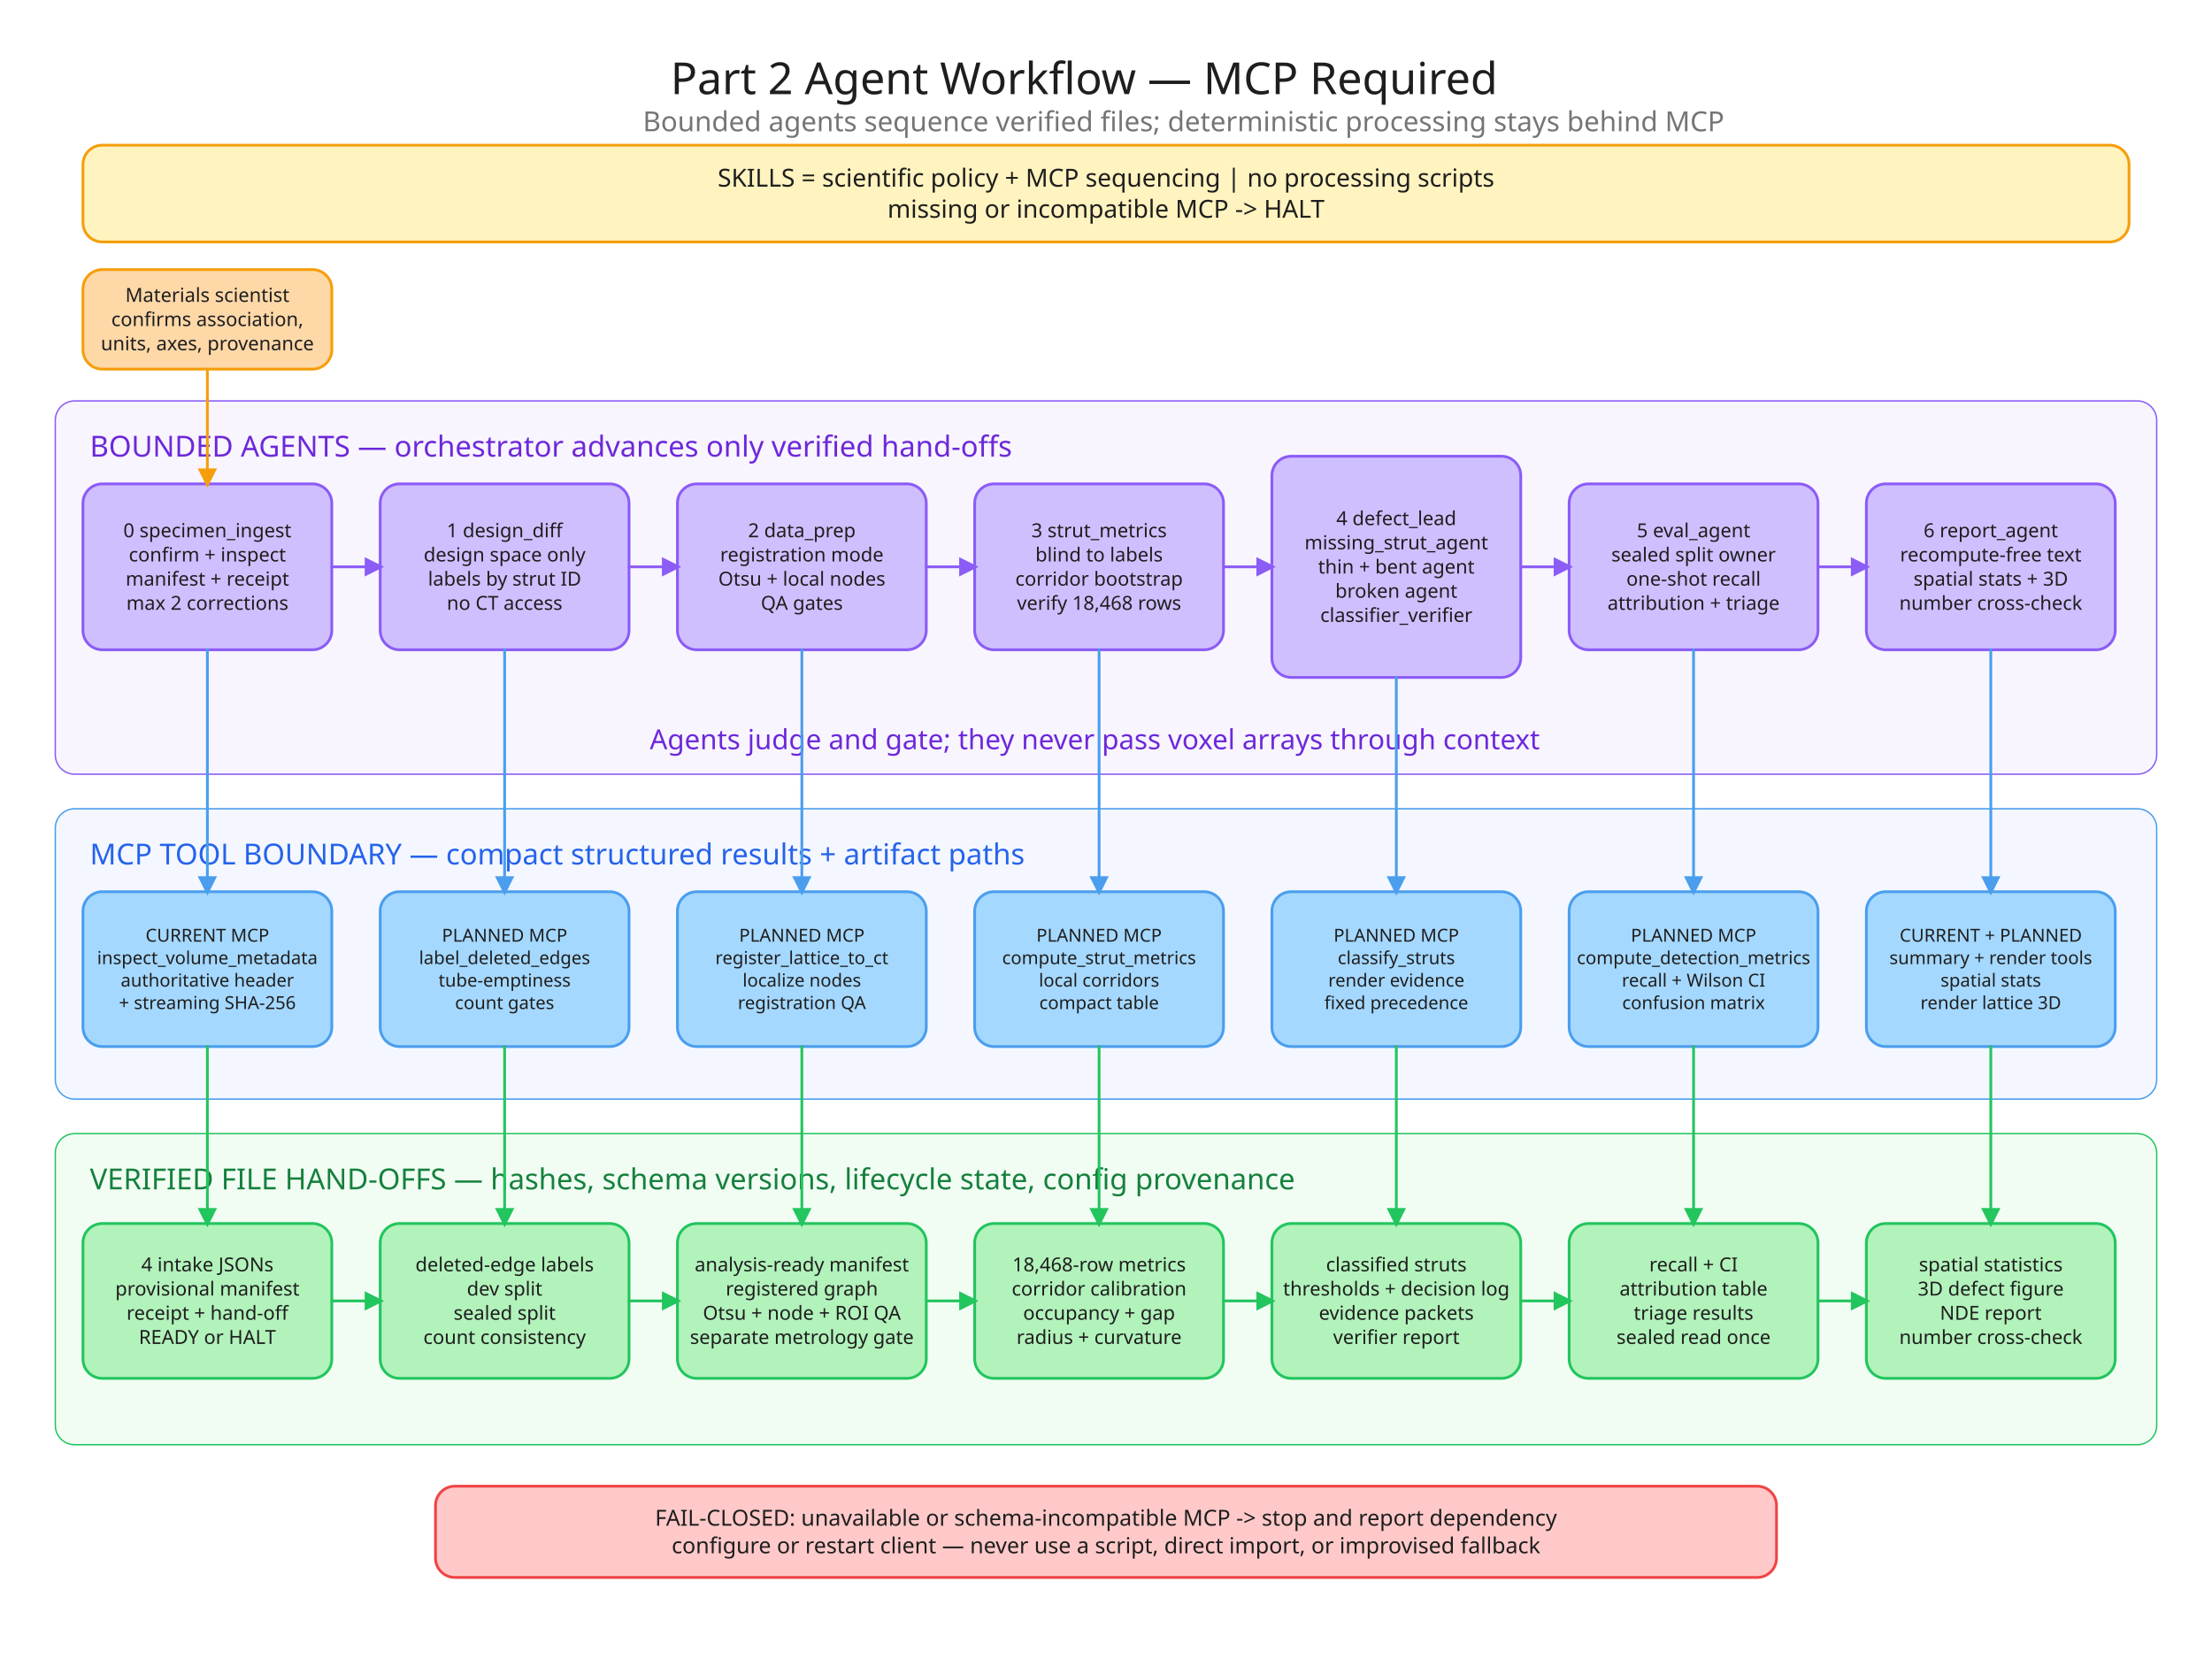
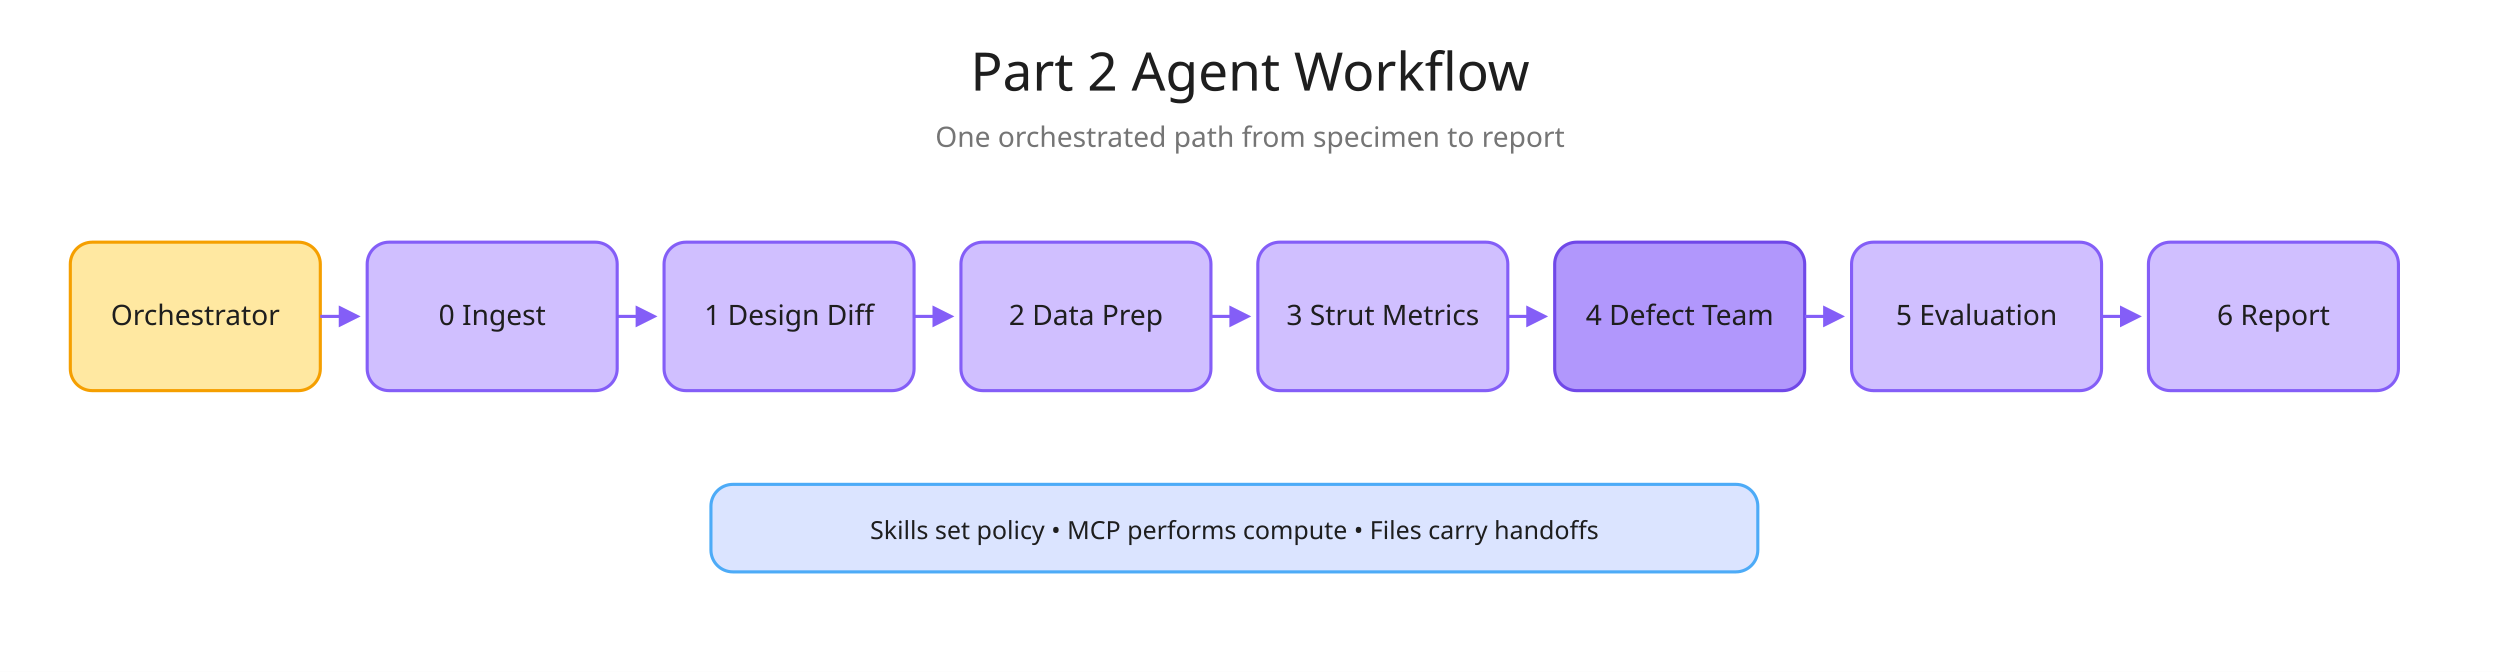
- <svg xmlns="http://www.w3.org/2000/svg" width="1600" height="1200" viewBox="0 0 1600 1200" role="img" aria-labelledby="diagram-title diagram-desc">
+ <svg xmlns="http://www.w3.org/2000/svg" width="1600" height="430" viewBox="0 0 1600 430" role="img" aria-labelledby="diagram-title diagram-desc">
  <defs>
-     <marker id="arrow-purple" viewBox="0 0 10 10" refX="8" refY="5" markerWidth="7" markerHeight="7" orient="auto-start-reverse">
-       <path d="M 0 0 L 10 5 L 0 10 z" fill="#8b5cf6" />
-     </marker>
-     <marker id="arrow-blue" viewBox="0 0 10 10" refX="8" refY="5" markerWidth="7" markerHeight="7" orient="auto-start-reverse">
-       <path d="M 0 0 L 10 5 L 0 10 z" fill="#4a9eed" />
-     </marker>
-     <marker id="arrow-green" viewBox="0 0 10 10" refX="8" refY="5" markerWidth="7" markerHeight="7" orient="auto-start-reverse">
-       <path d="M 0 0 L 10 5 L 0 10 z" fill="#22c55e" />
-     </marker>
-     <marker id="arrow-amber" viewBox="0 0 10 10" refX="8" refY="5" markerWidth="7" markerHeight="7" orient="auto-start-reverse">
-       <path d="M 0 0 L 10 5 L 0 10 z" fill="#f59e0b" />
+     <marker id="arrow" viewBox="0 0 10 10" refX="8" refY="5" markerWidth="7" markerHeight="7" orient="auto-start-reverse">
+       <path d="M 0 0 L 10 5 L 0 10 z" fill="#845ef7" />
    </marker>
  </defs>
-   <rect width="1600" height="1200" fill="#ffffff" />
-   <text x="485" y="57" fill="#1e1e1e" font-family="Virgil, 'Segoe Print', 'Comic Sans MS', sans-serif" font-size="32" text-anchor="start" dominant-baseline="middle">Part 2 Agent Workflow — MCP Required</text>
-   <text x="465" y="88" fill="#757575" font-family="Virgil, 'Segoe Print', 'Comic Sans MS', sans-serif" font-size="20" text-anchor="start" dominant-baseline="middle">Bounded agents sequence verified files; deterministic processing stays behind MCP</text>
-   <rect x="60" y="105" width="1480" height="70" rx="14" fill="#fff3bf" fill-opacity="1" stroke="#f59e0b" stroke-width="2" />
-   <text x="800" y="128.75" fill="#1e1e1e" font-family="Virgil, 'Segoe Print', 'Comic Sans MS', sans-serif" font-size="18" text-anchor="middle" dominant-baseline="middle">SKILLS = scientific policy + MCP sequencing  |  no processing scripts</text>
-   <text x="800" y="151.25" fill="#1e1e1e" font-family="Virgil, 'Segoe Print', 'Comic Sans MS', sans-serif" font-size="18" text-anchor="middle" dominant-baseline="middle">missing or incompatible MCP -&gt; HALT</text>
-   <rect x="60" y="195" width="180" height="72" rx="14" fill="#ffd8a8" fill-opacity="1" stroke="#f59e0b" stroke-width="2" />
-   <text x="150" y="213.5" fill="#1e1e1e" font-family="Virgil, 'Segoe Print', 'Comic Sans MS', sans-serif" font-size="14" text-anchor="middle" dominant-baseline="middle">Materials scientist</text>
-   <text x="150" y="231" fill="#1e1e1e" font-family="Virgil, 'Segoe Print', 'Comic Sans MS', sans-serif" font-size="14" text-anchor="middle" dominant-baseline="middle">confirms association,</text>
-   <text x="150" y="248.5" fill="#1e1e1e" font-family="Virgil, 'Segoe Print', 'Comic Sans MS', sans-serif" font-size="14" text-anchor="middle" dominant-baseline="middle">units, axes, provenance</text>
-   <rect x="40" y="290" width="1520" height="270" rx="14" fill="#e5dbff" fill-opacity="0.28" stroke="#8b5cf6" stroke-width="1" />
-   <text x="65" y="323" fill="#6d28d9" font-family="Virgil, 'Segoe Print', 'Comic Sans MS', sans-serif" font-size="21" text-anchor="start" dominant-baseline="middle">BOUNDED AGENTS — orchestrator advances only verified hand-offs</text>
-   <rect x="60" y="350" width="180" height="120" rx="14" fill="#d0bfff" fill-opacity="1" stroke="#8b5cf6" stroke-width="2" />
-   <text x="150" y="383.75" fill="#1e1e1e" font-family="Virgil, 'Segoe Print', 'Comic Sans MS', sans-serif" font-size="14" text-anchor="middle" dominant-baseline="middle">0  specimen_ingest</text>
-   <text x="150" y="401.25" fill="#1e1e1e" font-family="Virgil, 'Segoe Print', 'Comic Sans MS', sans-serif" font-size="14" text-anchor="middle" dominant-baseline="middle">confirm + inspect</text>
-   <text x="150" y="418.75" fill="#1e1e1e" font-family="Virgil, 'Segoe Print', 'Comic Sans MS', sans-serif" font-size="14" text-anchor="middle" dominant-baseline="middle">manifest + receipt</text>
-   <text x="150" y="436.25" fill="#1e1e1e" font-family="Virgil, 'Segoe Print', 'Comic Sans MS', sans-serif" font-size="14" text-anchor="middle" dominant-baseline="middle">max 2 corrections</text>
-   <polyline points="150,267 150,350" fill="none" stroke="#f59e0b" stroke-width="2" stroke-linecap="round" stroke-linejoin="round" marker-end="url(#arrow-amber)" />
-   <rect x="275" y="350" width="180" height="120" rx="14" fill="#d0bfff" fill-opacity="1" stroke="#8b5cf6" stroke-width="2" />
-   <text x="365" y="383.75" fill="#1e1e1e" font-family="Virgil, 'Segoe Print', 'Comic Sans MS', sans-serif" font-size="14" text-anchor="middle" dominant-baseline="middle">1  design_diff</text>
-   <text x="365" y="401.25" fill="#1e1e1e" font-family="Virgil, 'Segoe Print', 'Comic Sans MS', sans-serif" font-size="14" text-anchor="middle" dominant-baseline="middle">design space only</text>
-   <text x="365" y="418.75" fill="#1e1e1e" font-family="Virgil, 'Segoe Print', 'Comic Sans MS', sans-serif" font-size="14" text-anchor="middle" dominant-baseline="middle">labels by strut ID</text>
-   <text x="365" y="436.25" fill="#1e1e1e" font-family="Virgil, 'Segoe Print', 'Comic Sans MS', sans-serif" font-size="14" text-anchor="middle" dominant-baseline="middle">no CT access</text>
-   <polyline points="240,410 275,410" fill="none" stroke="#8b5cf6" stroke-width="2" stroke-linecap="round" stroke-linejoin="round" marker-end="url(#arrow-purple)" />
-   <rect x="490" y="350" width="180" height="120" rx="14" fill="#d0bfff" fill-opacity="1" stroke="#8b5cf6" stroke-width="2" />
-   <text x="580" y="383.75" fill="#1e1e1e" font-family="Virgil, 'Segoe Print', 'Comic Sans MS', sans-serif" font-size="14" text-anchor="middle" dominant-baseline="middle">2  data_prep</text>
-   <text x="580" y="401.25" fill="#1e1e1e" font-family="Virgil, 'Segoe Print', 'Comic Sans MS', sans-serif" font-size="14" text-anchor="middle" dominant-baseline="middle">registration mode</text>
-   <text x="580" y="418.75" fill="#1e1e1e" font-family="Virgil, 'Segoe Print', 'Comic Sans MS', sans-serif" font-size="14" text-anchor="middle" dominant-baseline="middle">Otsu + local nodes</text>
-   <text x="580" y="436.25" fill="#1e1e1e" font-family="Virgil, 'Segoe Print', 'Comic Sans MS', sans-serif" font-size="14" text-anchor="middle" dominant-baseline="middle">QA gates</text>
-   <polyline points="455,410 490,410" fill="none" stroke="#8b5cf6" stroke-width="2" stroke-linecap="round" stroke-linejoin="round" marker-end="url(#arrow-purple)" />
-   <rect x="705" y="350" width="180" height="120" rx="14" fill="#d0bfff" fill-opacity="1" stroke="#8b5cf6" stroke-width="2" />
-   <text x="795" y="383.75" fill="#1e1e1e" font-family="Virgil, 'Segoe Print', 'Comic Sans MS', sans-serif" font-size="14" text-anchor="middle" dominant-baseline="middle">3  strut_metrics</text>
-   <text x="795" y="401.25" fill="#1e1e1e" font-family="Virgil, 'Segoe Print', 'Comic Sans MS', sans-serif" font-size="14" text-anchor="middle" dominant-baseline="middle">blind to labels</text>
-   <text x="795" y="418.75" fill="#1e1e1e" font-family="Virgil, 'Segoe Print', 'Comic Sans MS', sans-serif" font-size="14" text-anchor="middle" dominant-baseline="middle">corridor bootstrap</text>
-   <text x="795" y="436.25" fill="#1e1e1e" font-family="Virgil, 'Segoe Print', 'Comic Sans MS', sans-serif" font-size="14" text-anchor="middle" dominant-baseline="middle">verify 18,468 rows</text>
-   <polyline points="670,410 705,410" fill="none" stroke="#8b5cf6" stroke-width="2" stroke-linecap="round" stroke-linejoin="round" marker-end="url(#arrow-purple)" />
-   <rect x="920" y="330" width="180" height="160" rx="14" fill="#d0bfff" fill-opacity="1" stroke="#8b5cf6" stroke-width="2" />
-   <text x="1010" y="375" fill="#1e1e1e" font-family="Virgil, 'Segoe Print', 'Comic Sans MS', sans-serif" font-size="14" text-anchor="middle" dominant-baseline="middle">4  defect_lead</text>
-   <text x="1010" y="392.5" fill="#1e1e1e" font-family="Virgil, 'Segoe Print', 'Comic Sans MS', sans-serif" font-size="14" text-anchor="middle" dominant-baseline="middle">missing_strut_agent</text>
-   <text x="1010" y="410" fill="#1e1e1e" font-family="Virgil, 'Segoe Print', 'Comic Sans MS', sans-serif" font-size="14" text-anchor="middle" dominant-baseline="middle">thin + bent agent</text>
-   <text x="1010" y="427.5" fill="#1e1e1e" font-family="Virgil, 'Segoe Print', 'Comic Sans MS', sans-serif" font-size="14" text-anchor="middle" dominant-baseline="middle">broken agent</text>
-   <text x="1010" y="445" fill="#1e1e1e" font-family="Virgil, 'Segoe Print', 'Comic Sans MS', sans-serif" font-size="14" text-anchor="middle" dominant-baseline="middle">classifier_verifier</text>
-   <polyline points="885,410 920,410" fill="none" stroke="#8b5cf6" stroke-width="2" stroke-linecap="round" stroke-linejoin="round" marker-end="url(#arrow-purple)" />
-   <rect x="1135" y="350" width="180" height="120" rx="14" fill="#d0bfff" fill-opacity="1" stroke="#8b5cf6" stroke-width="2" />
-   <text x="1225" y="383.75" fill="#1e1e1e" font-family="Virgil, 'Segoe Print', 'Comic Sans MS', sans-serif" font-size="14" text-anchor="middle" dominant-baseline="middle">5  eval_agent</text>
-   <text x="1225" y="401.25" fill="#1e1e1e" font-family="Virgil, 'Segoe Print', 'Comic Sans MS', sans-serif" font-size="14" text-anchor="middle" dominant-baseline="middle">sealed split owner</text>
-   <text x="1225" y="418.75" fill="#1e1e1e" font-family="Virgil, 'Segoe Print', 'Comic Sans MS', sans-serif" font-size="14" text-anchor="middle" dominant-baseline="middle">one-shot recall</text>
-   <text x="1225" y="436.25" fill="#1e1e1e" font-family="Virgil, 'Segoe Print', 'Comic Sans MS', sans-serif" font-size="14" text-anchor="middle" dominant-baseline="middle">attribution + triage</text>
-   <polyline points="1100,410 1135,410" fill="none" stroke="#8b5cf6" stroke-width="2" stroke-linecap="round" stroke-linejoin="round" marker-end="url(#arrow-purple)" />
-   <rect x="1350" y="350" width="180" height="120" rx="14" fill="#d0bfff" fill-opacity="1" stroke="#8b5cf6" stroke-width="2" />
-   <text x="1440" y="383.75" fill="#1e1e1e" font-family="Virgil, 'Segoe Print', 'Comic Sans MS', sans-serif" font-size="14" text-anchor="middle" dominant-baseline="middle">6  report_agent</text>
-   <text x="1440" y="401.25" fill="#1e1e1e" font-family="Virgil, 'Segoe Print', 'Comic Sans MS', sans-serif" font-size="14" text-anchor="middle" dominant-baseline="middle">recompute-free text</text>
-   <text x="1440" y="418.75" fill="#1e1e1e" font-family="Virgil, 'Segoe Print', 'Comic Sans MS', sans-serif" font-size="14" text-anchor="middle" dominant-baseline="middle">spatial stats + 3D</text>
-   <text x="1440" y="436.25" fill="#1e1e1e" font-family="Virgil, 'Segoe Print', 'Comic Sans MS', sans-serif" font-size="14" text-anchor="middle" dominant-baseline="middle">number cross-check</text>
-   <polyline points="1315,410 1350,410" fill="none" stroke="#8b5cf6" stroke-width="2" stroke-linecap="round" stroke-linejoin="round" marker-end="url(#arrow-purple)" />
-   <text x="470" y="535" fill="#6d28d9" font-family="Virgil, 'Segoe Print', 'Comic Sans MS', sans-serif" font-size="20" text-anchor="start" dominant-baseline="middle">Agents judge and gate; they never pass voxel arrays through context</text>
-   <rect x="40" y="585" width="1520" height="210" rx="14" fill="#dbe4ff" fill-opacity="0.3" stroke="#4a9eed" stroke-width="1" />
-   <text x="65" y="618" fill="#2563eb" font-family="Virgil, 'Segoe Print', 'Comic Sans MS', sans-serif" font-size="21" text-anchor="start" dominant-baseline="middle">MCP TOOL BOUNDARY — compact structured results + artifact paths</text>
-   <rect x="60" y="645" width="180" height="112" rx="14" fill="#a5d8ff" fill-opacity="1" stroke="#4a9eed" stroke-width="2" />
-   <text x="150" y="676.625" fill="#1e1e1e" font-family="Virgil, 'Segoe Print', 'Comic Sans MS', sans-serif" font-size="13" text-anchor="middle" dominant-baseline="middle">CURRENT MCP</text>
-   <text x="150" y="692.875" fill="#1e1e1e" font-family="Virgil, 'Segoe Print', 'Comic Sans MS', sans-serif" font-size="13" text-anchor="middle" dominant-baseline="middle">inspect_volume_metadata</text>
-   <text x="150" y="709.125" fill="#1e1e1e" font-family="Virgil, 'Segoe Print', 'Comic Sans MS', sans-serif" font-size="13" text-anchor="middle" dominant-baseline="middle">authoritative header</text>
-   <text x="150" y="725.375" fill="#1e1e1e" font-family="Virgil, 'Segoe Print', 'Comic Sans MS', sans-serif" font-size="13" text-anchor="middle" dominant-baseline="middle">+ streaming SHA-256</text>
-   <polyline points="150,470 150,645" fill="none" stroke="#4a9eed" stroke-width="2" stroke-linecap="round" stroke-linejoin="round" marker-end="url(#arrow-blue)" />
-   <rect x="275" y="645" width="180" height="112" rx="14" fill="#a5d8ff" fill-opacity="1" stroke="#4a9eed" stroke-width="2" />
-   <text x="365" y="676.625" fill="#1e1e1e" font-family="Virgil, 'Segoe Print', 'Comic Sans MS', sans-serif" font-size="13" text-anchor="middle" dominant-baseline="middle">PLANNED MCP</text>
-   <text x="365" y="692.875" fill="#1e1e1e" font-family="Virgil, 'Segoe Print', 'Comic Sans MS', sans-serif" font-size="13" text-anchor="middle" dominant-baseline="middle">label_deleted_edges</text>
-   <text x="365" y="709.125" fill="#1e1e1e" font-family="Virgil, 'Segoe Print', 'Comic Sans MS', sans-serif" font-size="13" text-anchor="middle" dominant-baseline="middle">tube-emptiness</text>
-   <text x="365" y="725.375" fill="#1e1e1e" font-family="Virgil, 'Segoe Print', 'Comic Sans MS', sans-serif" font-size="13" text-anchor="middle" dominant-baseline="middle">count gates</text>
-   <polyline points="365,470 365,645" fill="none" stroke="#4a9eed" stroke-width="2" stroke-linecap="round" stroke-linejoin="round" marker-end="url(#arrow-blue)" />
-   <rect x="490" y="645" width="180" height="112" rx="14" fill="#a5d8ff" fill-opacity="1" stroke="#4a9eed" stroke-width="2" />
-   <text x="580" y="676.625" fill="#1e1e1e" font-family="Virgil, 'Segoe Print', 'Comic Sans MS', sans-serif" font-size="13" text-anchor="middle" dominant-baseline="middle">PLANNED MCP</text>
-   <text x="580" y="692.875" fill="#1e1e1e" font-family="Virgil, 'Segoe Print', 'Comic Sans MS', sans-serif" font-size="13" text-anchor="middle" dominant-baseline="middle">register_lattice_to_ct</text>
-   <text x="580" y="709.125" fill="#1e1e1e" font-family="Virgil, 'Segoe Print', 'Comic Sans MS', sans-serif" font-size="13" text-anchor="middle" dominant-baseline="middle">localize nodes</text>
-   <text x="580" y="725.375" fill="#1e1e1e" font-family="Virgil, 'Segoe Print', 'Comic Sans MS', sans-serif" font-size="13" text-anchor="middle" dominant-baseline="middle">registration QA</text>
-   <polyline points="580,470 580,645" fill="none" stroke="#4a9eed" stroke-width="2" stroke-linecap="round" stroke-linejoin="round" marker-end="url(#arrow-blue)" />
-   <rect x="705" y="645" width="180" height="112" rx="14" fill="#a5d8ff" fill-opacity="1" stroke="#4a9eed" stroke-width="2" />
-   <text x="795" y="676.625" fill="#1e1e1e" font-family="Virgil, 'Segoe Print', 'Comic Sans MS', sans-serif" font-size="13" text-anchor="middle" dominant-baseline="middle">PLANNED MCP</text>
-   <text x="795" y="692.875" fill="#1e1e1e" font-family="Virgil, 'Segoe Print', 'Comic Sans MS', sans-serif" font-size="13" text-anchor="middle" dominant-baseline="middle">compute_strut_metrics</text>
-   <text x="795" y="709.125" fill="#1e1e1e" font-family="Virgil, 'Segoe Print', 'Comic Sans MS', sans-serif" font-size="13" text-anchor="middle" dominant-baseline="middle">local corridors</text>
-   <text x="795" y="725.375" fill="#1e1e1e" font-family="Virgil, 'Segoe Print', 'Comic Sans MS', sans-serif" font-size="13" text-anchor="middle" dominant-baseline="middle">compact table</text>
-   <polyline points="795,470 795,645" fill="none" stroke="#4a9eed" stroke-width="2" stroke-linecap="round" stroke-linejoin="round" marker-end="url(#arrow-blue)" />
-   <rect x="920" y="645" width="180" height="112" rx="14" fill="#a5d8ff" fill-opacity="1" stroke="#4a9eed" stroke-width="2" />
-   <text x="1010" y="676.625" fill="#1e1e1e" font-family="Virgil, 'Segoe Print', 'Comic Sans MS', sans-serif" font-size="13" text-anchor="middle" dominant-baseline="middle">PLANNED MCP</text>
-   <text x="1010" y="692.875" fill="#1e1e1e" font-family="Virgil, 'Segoe Print', 'Comic Sans MS', sans-serif" font-size="13" text-anchor="middle" dominant-baseline="middle">classify_struts</text>
-   <text x="1010" y="709.125" fill="#1e1e1e" font-family="Virgil, 'Segoe Print', 'Comic Sans MS', sans-serif" font-size="13" text-anchor="middle" dominant-baseline="middle">render evidence</text>
-   <text x="1010" y="725.375" fill="#1e1e1e" font-family="Virgil, 'Segoe Print', 'Comic Sans MS', sans-serif" font-size="13" text-anchor="middle" dominant-baseline="middle">fixed precedence</text>
-   <polyline points="1010,490 1010,645" fill="none" stroke="#4a9eed" stroke-width="2" stroke-linecap="round" stroke-linejoin="round" marker-end="url(#arrow-blue)" />
-   <rect x="1135" y="645" width="180" height="112" rx="14" fill="#a5d8ff" fill-opacity="1" stroke="#4a9eed" stroke-width="2" />
-   <text x="1225" y="676.625" fill="#1e1e1e" font-family="Virgil, 'Segoe Print', 'Comic Sans MS', sans-serif" font-size="13" text-anchor="middle" dominant-baseline="middle">PLANNED MCP</text>
-   <text x="1225" y="692.875" fill="#1e1e1e" font-family="Virgil, 'Segoe Print', 'Comic Sans MS', sans-serif" font-size="13" text-anchor="middle" dominant-baseline="middle">compute_detection_metrics</text>
-   <text x="1225" y="709.125" fill="#1e1e1e" font-family="Virgil, 'Segoe Print', 'Comic Sans MS', sans-serif" font-size="13" text-anchor="middle" dominant-baseline="middle">recall + Wilson CI</text>
-   <text x="1225" y="725.375" fill="#1e1e1e" font-family="Virgil, 'Segoe Print', 'Comic Sans MS', sans-serif" font-size="13" text-anchor="middle" dominant-baseline="middle">confusion matrix</text>
-   <polyline points="1225,470 1225,645" fill="none" stroke="#4a9eed" stroke-width="2" stroke-linecap="round" stroke-linejoin="round" marker-end="url(#arrow-blue)" />
-   <rect x="1350" y="645" width="180" height="112" rx="14" fill="#a5d8ff" fill-opacity="1" stroke="#4a9eed" stroke-width="2" />
-   <text x="1440" y="676.625" fill="#1e1e1e" font-family="Virgil, 'Segoe Print', 'Comic Sans MS', sans-serif" font-size="13" text-anchor="middle" dominant-baseline="middle">CURRENT + PLANNED</text>
-   <text x="1440" y="692.875" fill="#1e1e1e" font-family="Virgil, 'Segoe Print', 'Comic Sans MS', sans-serif" font-size="13" text-anchor="middle" dominant-baseline="middle">summary + render tools</text>
-   <text x="1440" y="709.125" fill="#1e1e1e" font-family="Virgil, 'Segoe Print', 'Comic Sans MS', sans-serif" font-size="13" text-anchor="middle" dominant-baseline="middle">spatial stats</text>
-   <text x="1440" y="725.375" fill="#1e1e1e" font-family="Virgil, 'Segoe Print', 'Comic Sans MS', sans-serif" font-size="13" text-anchor="middle" dominant-baseline="middle">render lattice 3D</text>
-   <polyline points="1440,470 1440,645" fill="none" stroke="#4a9eed" stroke-width="2" stroke-linecap="round" stroke-linejoin="round" marker-end="url(#arrow-blue)" />
-   <rect x="40" y="820" width="1520" height="225" rx="14" fill="#d3f9d8" fill-opacity="0.32" stroke="#22c55e" stroke-width="1" />
-   <text x="65" y="853" fill="#15803d" font-family="Virgil, 'Segoe Print', 'Comic Sans MS', sans-serif" font-size="21" text-anchor="start" dominant-baseline="middle">VERIFIED FILE HAND-OFFS — hashes, schema versions, lifecycle state, config provenance</text>
-   <rect x="60" y="885" width="180" height="112" rx="14" fill="#b2f2bb" fill-opacity="1" stroke="#22c55e" stroke-width="2" />
-   <text x="150" y="914.75" fill="#1e1e1e" font-family="Virgil, 'Segoe Print', 'Comic Sans MS', sans-serif" font-size="14" text-anchor="middle" dominant-baseline="middle">4 intake JSONs</text>
-   <text x="150" y="932.25" fill="#1e1e1e" font-family="Virgil, 'Segoe Print', 'Comic Sans MS', sans-serif" font-size="14" text-anchor="middle" dominant-baseline="middle">provisional manifest</text>
-   <text x="150" y="949.75" fill="#1e1e1e" font-family="Virgil, 'Segoe Print', 'Comic Sans MS', sans-serif" font-size="14" text-anchor="middle" dominant-baseline="middle">receipt + hand-off</text>
-   <text x="150" y="967.25" fill="#1e1e1e" font-family="Virgil, 'Segoe Print', 'Comic Sans MS', sans-serif" font-size="14" text-anchor="middle" dominant-baseline="middle">READY or HALT</text>
-   <polyline points="150,757 150,885" fill="none" stroke="#22c55e" stroke-width="2" stroke-linecap="round" stroke-linejoin="round" marker-end="url(#arrow-green)" />
-   <rect x="275" y="885" width="180" height="112" rx="14" fill="#b2f2bb" fill-opacity="1" stroke="#22c55e" stroke-width="2" />
-   <text x="365" y="914.75" fill="#1e1e1e" font-family="Virgil, 'Segoe Print', 'Comic Sans MS', sans-serif" font-size="14" text-anchor="middle" dominant-baseline="middle">deleted-edge labels</text>
-   <text x="365" y="932.25" fill="#1e1e1e" font-family="Virgil, 'Segoe Print', 'Comic Sans MS', sans-serif" font-size="14" text-anchor="middle" dominant-baseline="middle">dev split</text>
-   <text x="365" y="949.75" fill="#1e1e1e" font-family="Virgil, 'Segoe Print', 'Comic Sans MS', sans-serif" font-size="14" text-anchor="middle" dominant-baseline="middle">sealed split</text>
-   <text x="365" y="967.25" fill="#1e1e1e" font-family="Virgil, 'Segoe Print', 'Comic Sans MS', sans-serif" font-size="14" text-anchor="middle" dominant-baseline="middle">count consistency</text>
-   <polyline points="365,757 365,885" fill="none" stroke="#22c55e" stroke-width="2" stroke-linecap="round" stroke-linejoin="round" marker-end="url(#arrow-green)" />
-   <rect x="490" y="885" width="180" height="112" rx="14" fill="#b2f2bb" fill-opacity="1" stroke="#22c55e" stroke-width="2" />
-   <text x="580" y="914.75" fill="#1e1e1e" font-family="Virgil, 'Segoe Print', 'Comic Sans MS', sans-serif" font-size="14" text-anchor="middle" dominant-baseline="middle">analysis-ready manifest</text>
-   <text x="580" y="932.25" fill="#1e1e1e" font-family="Virgil, 'Segoe Print', 'Comic Sans MS', sans-serif" font-size="14" text-anchor="middle" dominant-baseline="middle">registered graph</text>
-   <text x="580" y="949.75" fill="#1e1e1e" font-family="Virgil, 'Segoe Print', 'Comic Sans MS', sans-serif" font-size="14" text-anchor="middle" dominant-baseline="middle">Otsu + node + ROI QA</text>
-   <text x="580" y="967.25" fill="#1e1e1e" font-family="Virgil, 'Segoe Print', 'Comic Sans MS', sans-serif" font-size="14" text-anchor="middle" dominant-baseline="middle">separate metrology gate</text>
-   <polyline points="580,757 580,885" fill="none" stroke="#22c55e" stroke-width="2" stroke-linecap="round" stroke-linejoin="round" marker-end="url(#arrow-green)" />
-   <rect x="705" y="885" width="180" height="112" rx="14" fill="#b2f2bb" fill-opacity="1" stroke="#22c55e" stroke-width="2" />
-   <text x="795" y="914.75" fill="#1e1e1e" font-family="Virgil, 'Segoe Print', 'Comic Sans MS', sans-serif" font-size="14" text-anchor="middle" dominant-baseline="middle">18,468-row metrics</text>
-   <text x="795" y="932.25" fill="#1e1e1e" font-family="Virgil, 'Segoe Print', 'Comic Sans MS', sans-serif" font-size="14" text-anchor="middle" dominant-baseline="middle">corridor calibration</text>
-   <text x="795" y="949.75" fill="#1e1e1e" font-family="Virgil, 'Segoe Print', 'Comic Sans MS', sans-serif" font-size="14" text-anchor="middle" dominant-baseline="middle">occupancy + gap</text>
-   <text x="795" y="967.25" fill="#1e1e1e" font-family="Virgil, 'Segoe Print', 'Comic Sans MS', sans-serif" font-size="14" text-anchor="middle" dominant-baseline="middle">radius + curvature</text>
-   <polyline points="795,757 795,885" fill="none" stroke="#22c55e" stroke-width="2" stroke-linecap="round" stroke-linejoin="round" marker-end="url(#arrow-green)" />
-   <rect x="920" y="885" width="180" height="112" rx="14" fill="#b2f2bb" fill-opacity="1" stroke="#22c55e" stroke-width="2" />
-   <text x="1010" y="914.75" fill="#1e1e1e" font-family="Virgil, 'Segoe Print', 'Comic Sans MS', sans-serif" font-size="14" text-anchor="middle" dominant-baseline="middle">classified struts</text>
-   <text x="1010" y="932.25" fill="#1e1e1e" font-family="Virgil, 'Segoe Print', 'Comic Sans MS', sans-serif" font-size="14" text-anchor="middle" dominant-baseline="middle">thresholds + decision log</text>
-   <text x="1010" y="949.75" fill="#1e1e1e" font-family="Virgil, 'Segoe Print', 'Comic Sans MS', sans-serif" font-size="14" text-anchor="middle" dominant-baseline="middle">evidence packets</text>
-   <text x="1010" y="967.25" fill="#1e1e1e" font-family="Virgil, 'Segoe Print', 'Comic Sans MS', sans-serif" font-size="14" text-anchor="middle" dominant-baseline="middle">verifier report</text>
-   <polyline points="1010,757 1010,885" fill="none" stroke="#22c55e" stroke-width="2" stroke-linecap="round" stroke-linejoin="round" marker-end="url(#arrow-green)" />
-   <rect x="1135" y="885" width="180" height="112" rx="14" fill="#b2f2bb" fill-opacity="1" stroke="#22c55e" stroke-width="2" />
-   <text x="1225" y="914.75" fill="#1e1e1e" font-family="Virgil, 'Segoe Print', 'Comic Sans MS', sans-serif" font-size="14" text-anchor="middle" dominant-baseline="middle">recall + CI</text>
-   <text x="1225" y="932.25" fill="#1e1e1e" font-family="Virgil, 'Segoe Print', 'Comic Sans MS', sans-serif" font-size="14" text-anchor="middle" dominant-baseline="middle">attribution table</text>
-   <text x="1225" y="949.75" fill="#1e1e1e" font-family="Virgil, 'Segoe Print', 'Comic Sans MS', sans-serif" font-size="14" text-anchor="middle" dominant-baseline="middle">triage results</text>
-   <text x="1225" y="967.25" fill="#1e1e1e" font-family="Virgil, 'Segoe Print', 'Comic Sans MS', sans-serif" font-size="14" text-anchor="middle" dominant-baseline="middle">sealed read once</text>
-   <polyline points="1225,757 1225,885" fill="none" stroke="#22c55e" stroke-width="2" stroke-linecap="round" stroke-linejoin="round" marker-end="url(#arrow-green)" />
-   <rect x="1350" y="885" width="180" height="112" rx="14" fill="#b2f2bb" fill-opacity="1" stroke="#22c55e" stroke-width="2" />
-   <text x="1440" y="914.75" fill="#1e1e1e" font-family="Virgil, 'Segoe Print', 'Comic Sans MS', sans-serif" font-size="14" text-anchor="middle" dominant-baseline="middle">spatial statistics</text>
-   <text x="1440" y="932.25" fill="#1e1e1e" font-family="Virgil, 'Segoe Print', 'Comic Sans MS', sans-serif" font-size="14" text-anchor="middle" dominant-baseline="middle">3D defect figure</text>
-   <text x="1440" y="949.75" fill="#1e1e1e" font-family="Virgil, 'Segoe Print', 'Comic Sans MS', sans-serif" font-size="14" text-anchor="middle" dominant-baseline="middle">NDE report</text>
-   <text x="1440" y="967.25" fill="#1e1e1e" font-family="Virgil, 'Segoe Print', 'Comic Sans MS', sans-serif" font-size="14" text-anchor="middle" dominant-baseline="middle">number cross-check</text>
-   <polyline points="1440,757 1440,885" fill="none" stroke="#22c55e" stroke-width="2" stroke-linecap="round" stroke-linejoin="round" marker-end="url(#arrow-green)" />
-   <polyline points="240,941 275,941" fill="none" stroke="#22c55e" stroke-width="2" stroke-linecap="round" stroke-linejoin="round" marker-end="url(#arrow-green)" />
-   <polyline points="455,941 490,941" fill="none" stroke="#22c55e" stroke-width="2" stroke-linecap="round" stroke-linejoin="round" marker-end="url(#arrow-green)" />
-   <polyline points="670,941 705,941" fill="none" stroke="#22c55e" stroke-width="2" stroke-linecap="round" stroke-linejoin="round" marker-end="url(#arrow-green)" />
-   <polyline points="885,941 920,941" fill="none" stroke="#22c55e" stroke-width="2" stroke-linecap="round" stroke-linejoin="round" marker-end="url(#arrow-green)" />
-   <polyline points="1100,941 1135,941" fill="none" stroke="#22c55e" stroke-width="2" stroke-linecap="round" stroke-linejoin="round" marker-end="url(#arrow-green)" />
-   <polyline points="1315,941 1350,941" fill="none" stroke="#22c55e" stroke-width="2" stroke-linecap="round" stroke-linejoin="round" marker-end="url(#arrow-green)" />
-   <rect x="315" y="1075" width="970" height="66" rx="14" fill="#ffc9c9" fill-opacity="1" stroke="#ef4444" stroke-width="2" />
-   <text x="800" y="1098" fill="#1e1e1e" font-family="Virgil, 'Segoe Print', 'Comic Sans MS', sans-serif" font-size="16" text-anchor="middle" dominant-baseline="middle">FAIL-CLOSED: unavailable or schema-incompatible MCP -&gt; stop and report dependency</text>
-   <text x="800" y="1118" fill="#1e1e1e" font-family="Virgil, 'Segoe Print', 'Comic Sans MS', sans-serif" font-size="16" text-anchor="middle" dominant-baseline="middle">configure or restart client — never use a script, direct import, or improvised fallback</text>
+   <rect width="1600" height="430" fill="#ffffff" />
+   <text x="800" y="58" fill="#1e1e1e" font-family="Virgil, 'Segoe Print', 'Comic Sans MS', sans-serif" font-size="34" text-anchor="middle">Part 2 Agent Workflow</text>
+   <text x="800" y="94" fill="#757575" font-family="Virgil, 'Segoe Print', 'Comic Sans MS', sans-serif" font-size="18" text-anchor="middle">One orchestrated path from specimen to report</text>
+   <g stroke-width="2">
+     <rect x="45" y="155" width="160" height="95" rx="14" fill="#ffe8a1" stroke="#f59f00" />
+     <rect x="235" y="155" width="160" height="95" rx="14" fill="#d0bfff" stroke="#845ef7" />
+     <rect x="425" y="155" width="160" height="95" rx="14" fill="#d0bfff" stroke="#845ef7" />
+     <rect x="615" y="155" width="160" height="95" rx="14" fill="#d0bfff" stroke="#845ef7" />
+     <rect x="805" y="155" width="160" height="95" rx="14" fill="#d0bfff" stroke="#845ef7" />
+     <rect x="995" y="155" width="160" height="95" rx="14" fill="#b197fc" stroke="#7048e8" />
+     <rect x="1185" y="155" width="160" height="95" rx="14" fill="#d0bfff" stroke="#845ef7" />
+     <rect x="1375" y="155" width="160" height="95" rx="14" fill="#d0bfff" stroke="#845ef7" />
+     <g fill="none" stroke="#845ef7" marker-end="url(#arrow)">
+       <path d="M 205 202.5 L 228 202.5" />
+       <path d="M 395 202.5 L 418 202.5" />
+       <path d="M 585 202.5 L 608 202.5" />
+       <path d="M 775 202.5 L 798 202.5" />
+       <path d="M 965 202.5 L 988 202.5" />
+       <path d="M 1155 202.5 L 1178 202.5" />
+       <path d="M 1345 202.5 L 1368 202.5" />
+     </g>
+   </g>
+   <g fill="#1e1e1e" font-family="Virgil, 'Segoe Print', 'Comic Sans MS', sans-serif" font-size="18" text-anchor="middle">
+     <text x="125" y="208">Orchestrator</text>
+     <text x="315" y="208">0  Ingest</text>
+     <text x="505" y="208">1  Design Diff</text>
+     <text x="695" y="208">2  Data Prep</text>
+     <text x="885" y="208">3  Strut Metrics</text>
+     <text x="1075" y="208">4  Defect Team</text>
+     <text x="1265" y="208">5  Evaluation</text>
+     <text x="1455" y="208">6  Report</text>
+   </g>
+   <rect x="455" y="310" width="670" height="56" rx="14" fill="#dbe4ff" stroke="#4dabf7" stroke-width="2" />
+   <text x="790" y="345" fill="#1e1e1e" font-family="Virgil, 'Segoe Print', 'Comic Sans MS', sans-serif" font-size="16" text-anchor="middle">Skills set policy  •  MCP performs compute  •  Files carry handoffs</text>
</svg>
